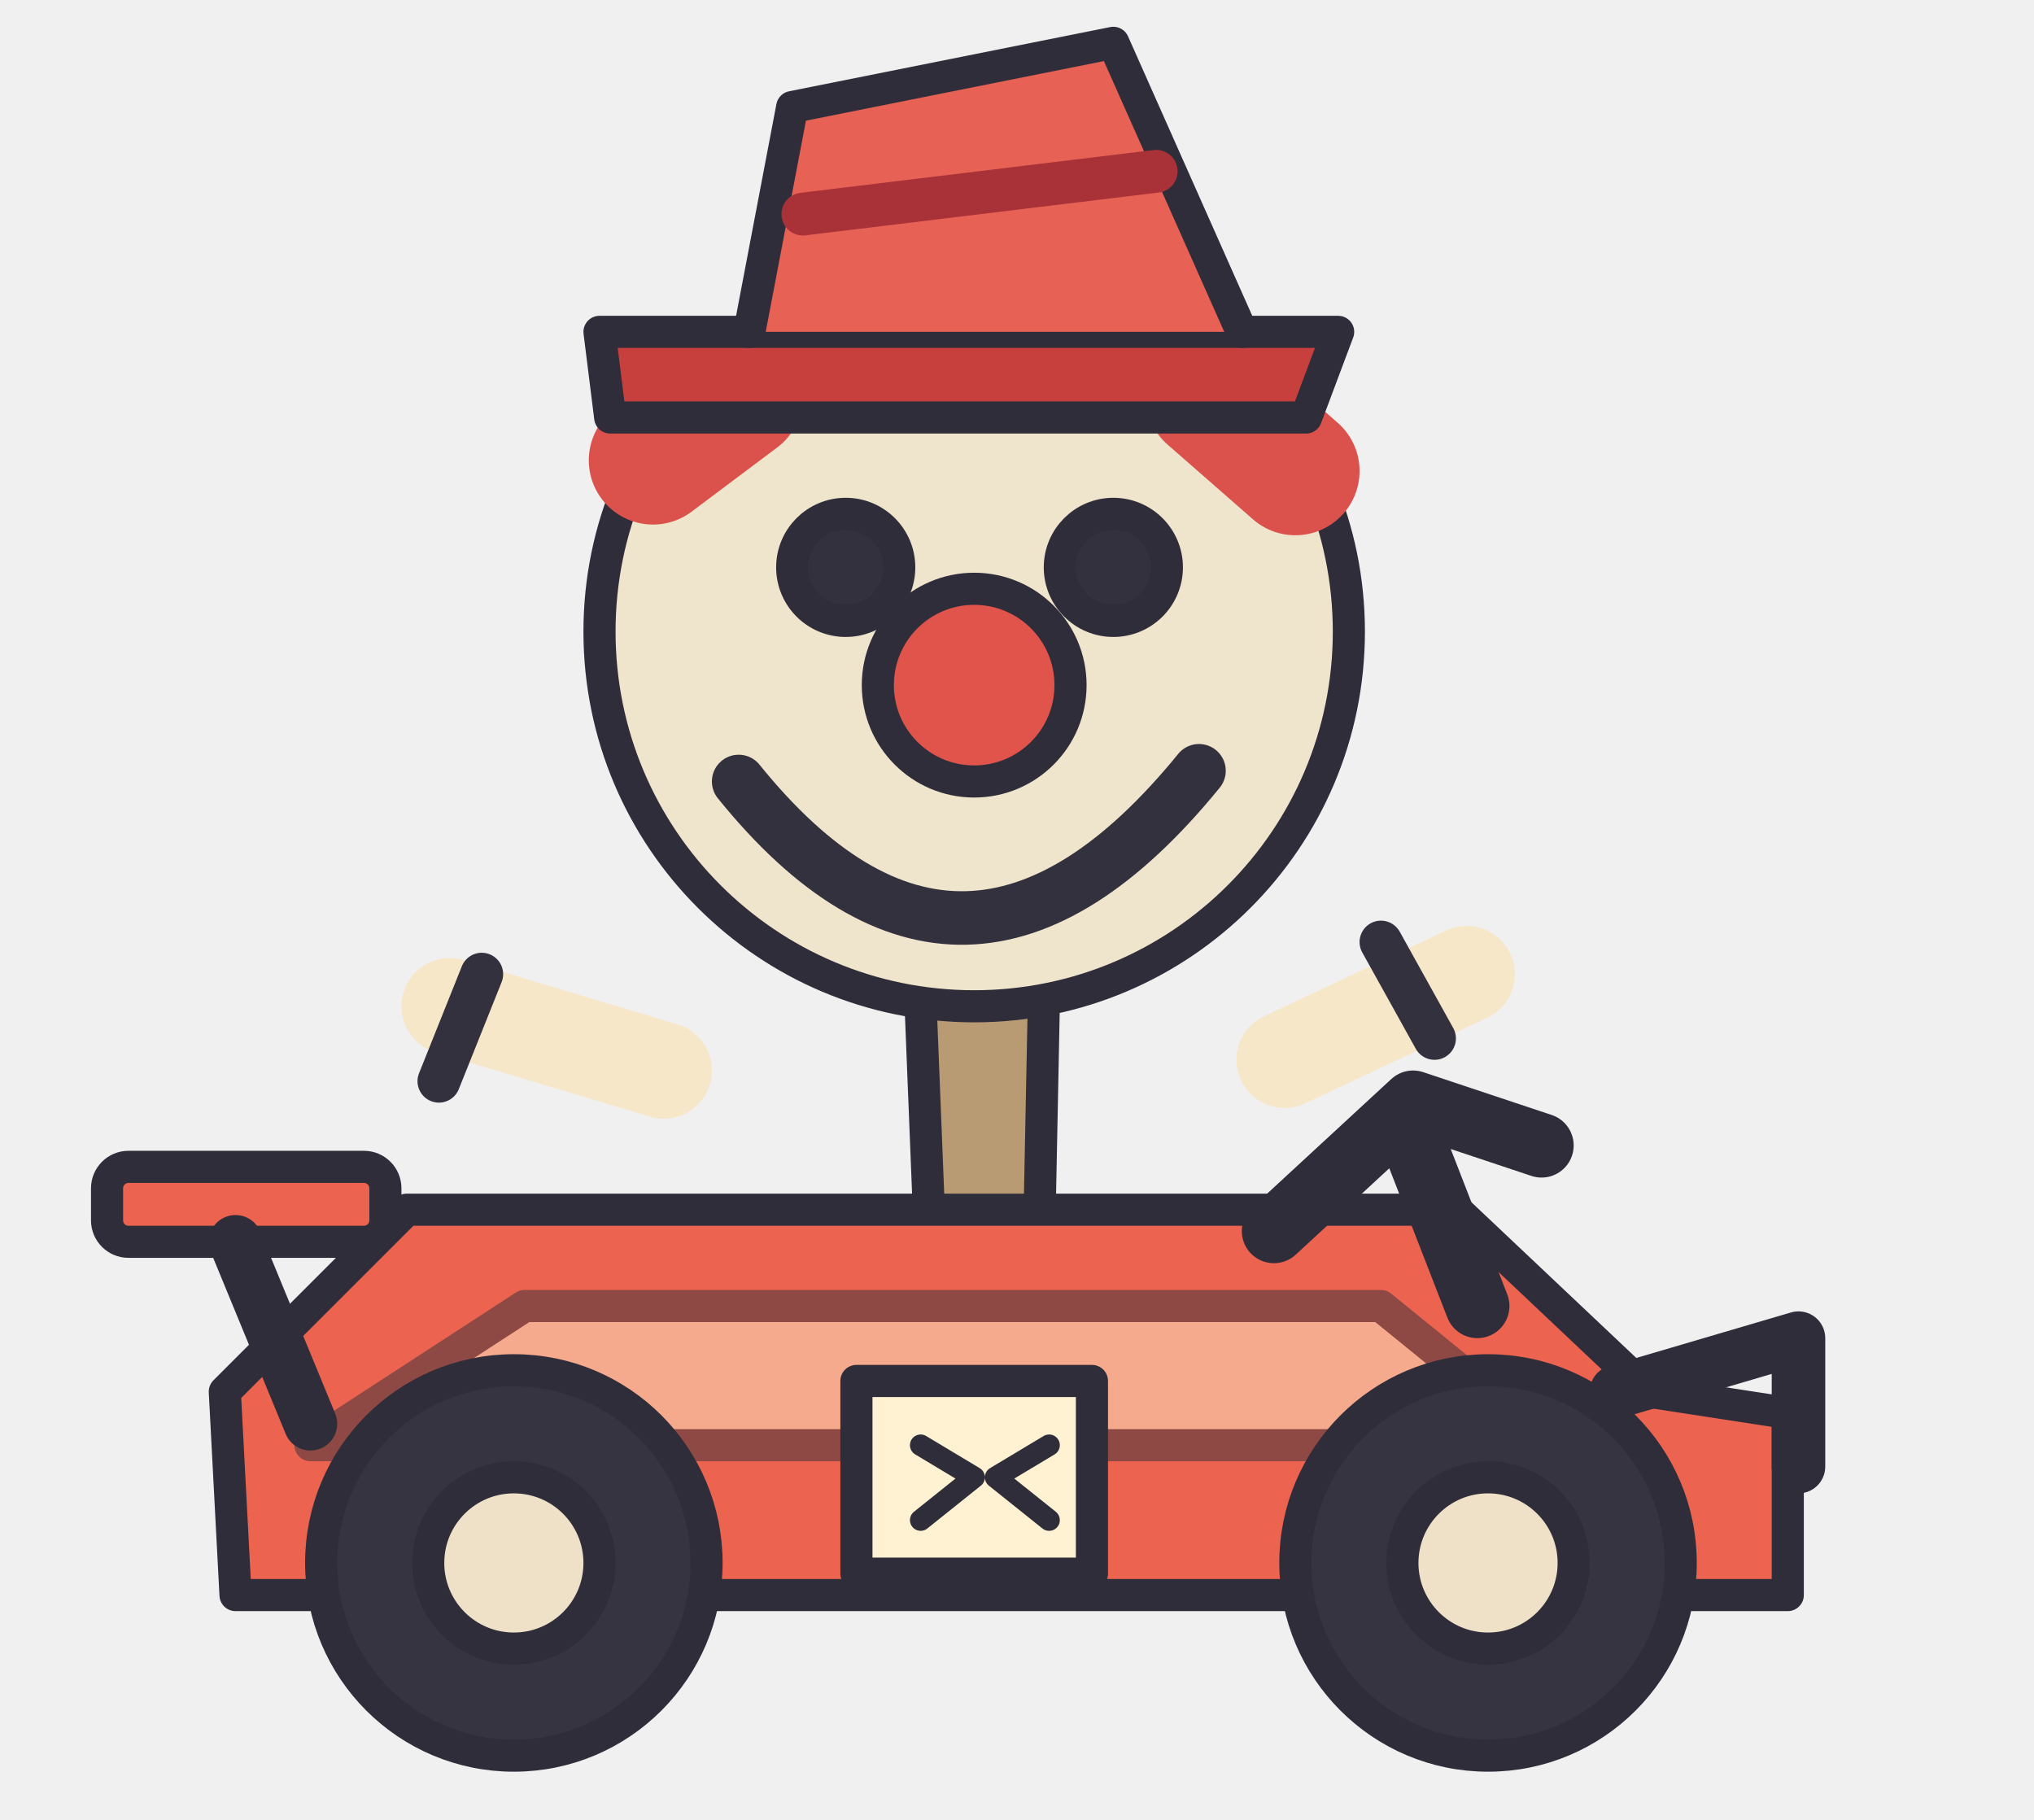
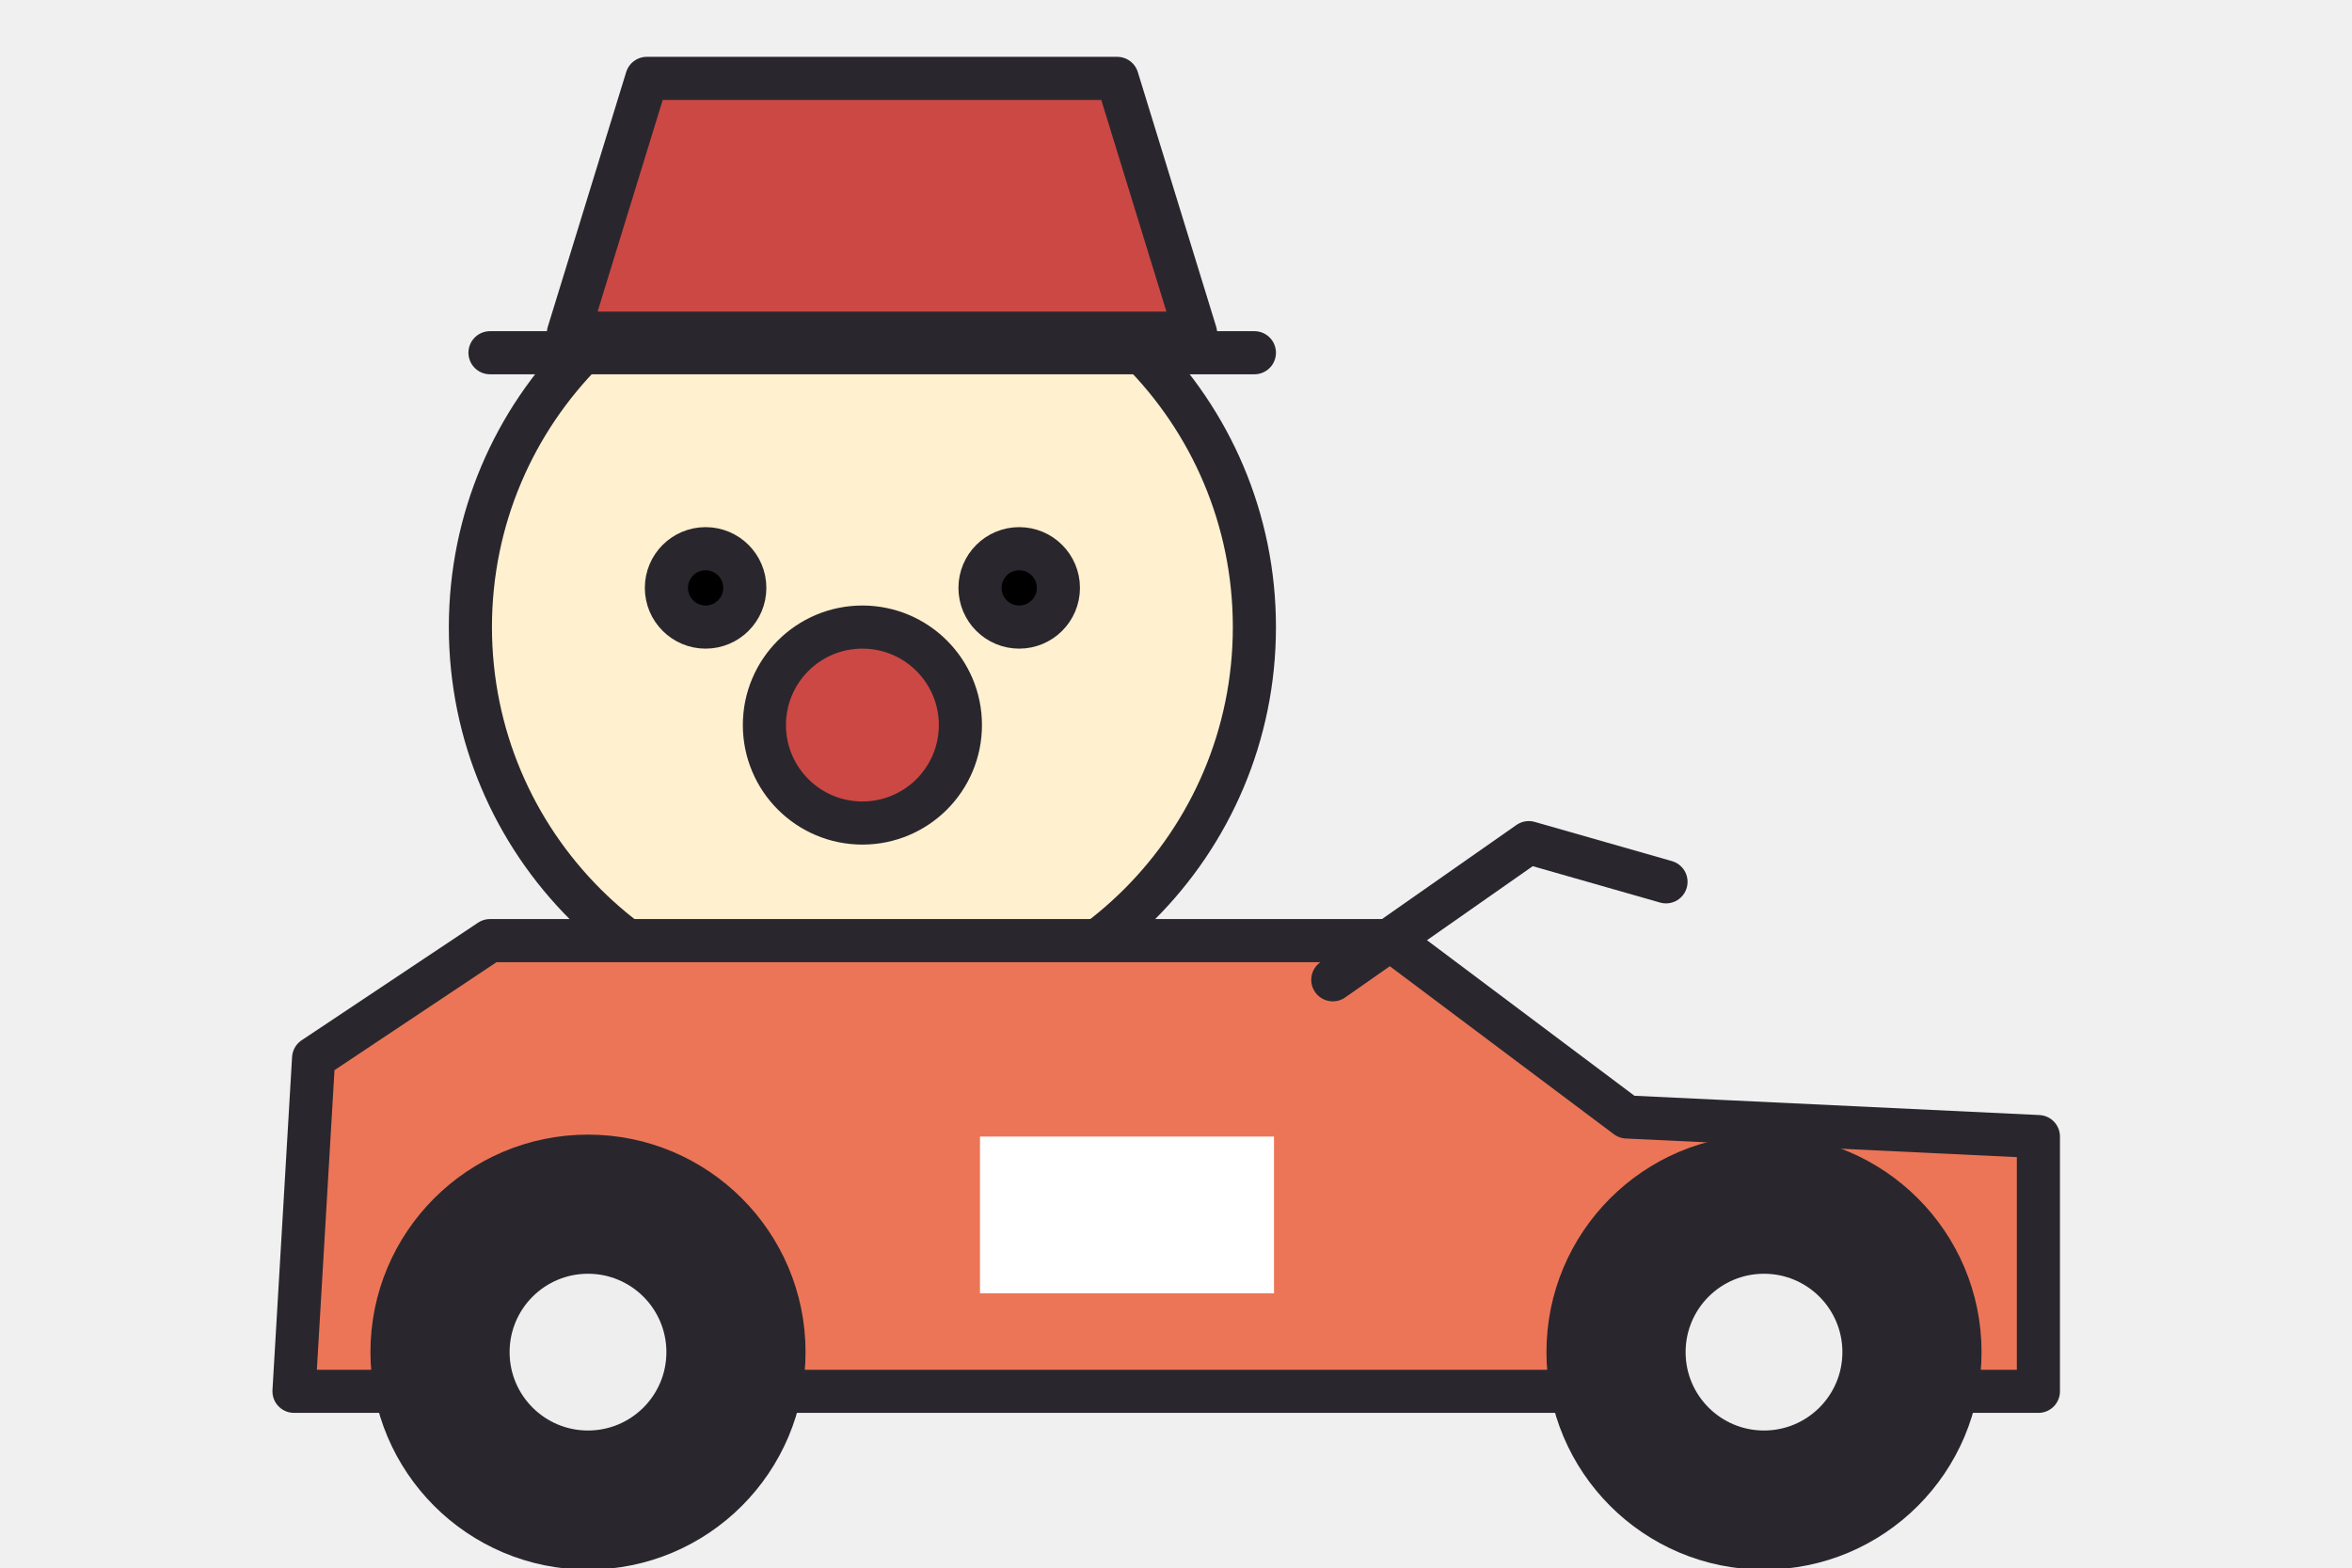
- <svg xmlns="http://www.w3.org/2000/svg" viewBox="0 0 190 170" role="img" aria-labelledby="title">
-   <g stroke="#302d3a" stroke-width="3" stroke-linejoin="round" stroke-linecap="round">
-     <path d="m87 119-2-50h13l-1 50" fill="#b99b73" />
-     <circle cx="91" cy="59" r="35" fill="#efe4cc" />
-     <path d="m61 43 8-6m44 0 8 7" stroke="#db524c" stroke-width="12" />
-     <path d="m56 31 69 0-3 8-65 0Z" fill="#c7403d" />
-     <path d="m70 31 4-21 30-6 12 27" fill="#e76155" />
-     <path d="m75 20 33-4" stroke="#a93239" stroke-width="4" />
-     <circle cx="79" cy="53" r="5" fill="#34313f" />
-     <circle cx="104" cy="53" r="5" fill="#34313f" />
-     <circle cx="91" cy="64" r="9" fill="#e1544b" />
-     <path d="M69 73q21 26 43-1" fill="none" stroke="#34313f" stroke-width="5" />
-     <path d="m62 100-20-6m78 5 17-8" stroke="#f6e7c8" stroke-width="9" />
-     <path d="m45 91-4 10m88-13 5 9" stroke="#34313f" stroke-width="4" />
-     <path d="m21 130 17-17h98l18 17 13 2v17H22Z" fill="#ec6450" />
-     <path d="m29 135 20-13h80l16 13Z" fill="#fff0c9" opacity=".5" />
-     <path d="m119 115 13-12 12 4m-13-3 7 18" fill="none" stroke-width="6" />
-     <path d="m151 130 17-5v12" fill="none" stroke-width="5" />
-     <rect x="10" y="109" width="26" height="7" rx="2" fill="#ec6450" />
-     <path d="m22 116 7 17" stroke-width="5" />
-     <circle cx="48" cy="146" r="18" fill="#353440" />
-     <circle cx="48" cy="146" r="8" fill="#eee1c8" />
-     <circle cx="139" cy="146" r="18" fill="#353440" />
-     <circle cx="139" cy="146" r="8" fill="#eee1c8" />
-     <path d="m80 129h22v18H80Z" fill="#fff2d3" />
-     <path d="m86 135 5 3-5 4m12-7-5 3 5 4" fill="none" stroke-width="2" />
+ <svg xmlns="http://www.w3.org/2000/svg" viewBox="0 0 120 80" role="img" aria-labelledby="title">
+   <g stroke="#29272d" stroke-width="2.2" stroke-linejoin="round" stroke-linecap="round">
+     <path d="M35 46h19v13H35Z" fill="#d7b47c" />
+     <circle cx="44" cy="32" r="20" fill="#fff0d0" />
+     <path d="m29 17 4-13h24l4 13Z" fill="#cc4844" />
+     <path d="M25 18h39" />
+     <circle cx="36" cy="30" r="2" />
+     <circle cx="52" cy="30" r="2" />
+     <circle cx="44" cy="37" r="5" fill="#cc4844" />
+     <path d="m16 54 9-6h46l12 9 21 1v13H15Z" fill="#ec7558" />
+     <path d="m68 50 10-7 7 2" fill="none" />
+     <circle cx="30" cy="69" r="10" fill="#29272d" />
+     <circle cx="90" cy="69" r="10" fill="#29272d" />
+     <circle cx="30" cy="69" r="4" fill="#eee" stroke="none" />
+     <circle cx="90" cy="69" r="4" fill="#eee" stroke="none" />
+     <path d="M50 58h15v8H50Z" fill="white" stroke="none" />
  </g>
</svg>
